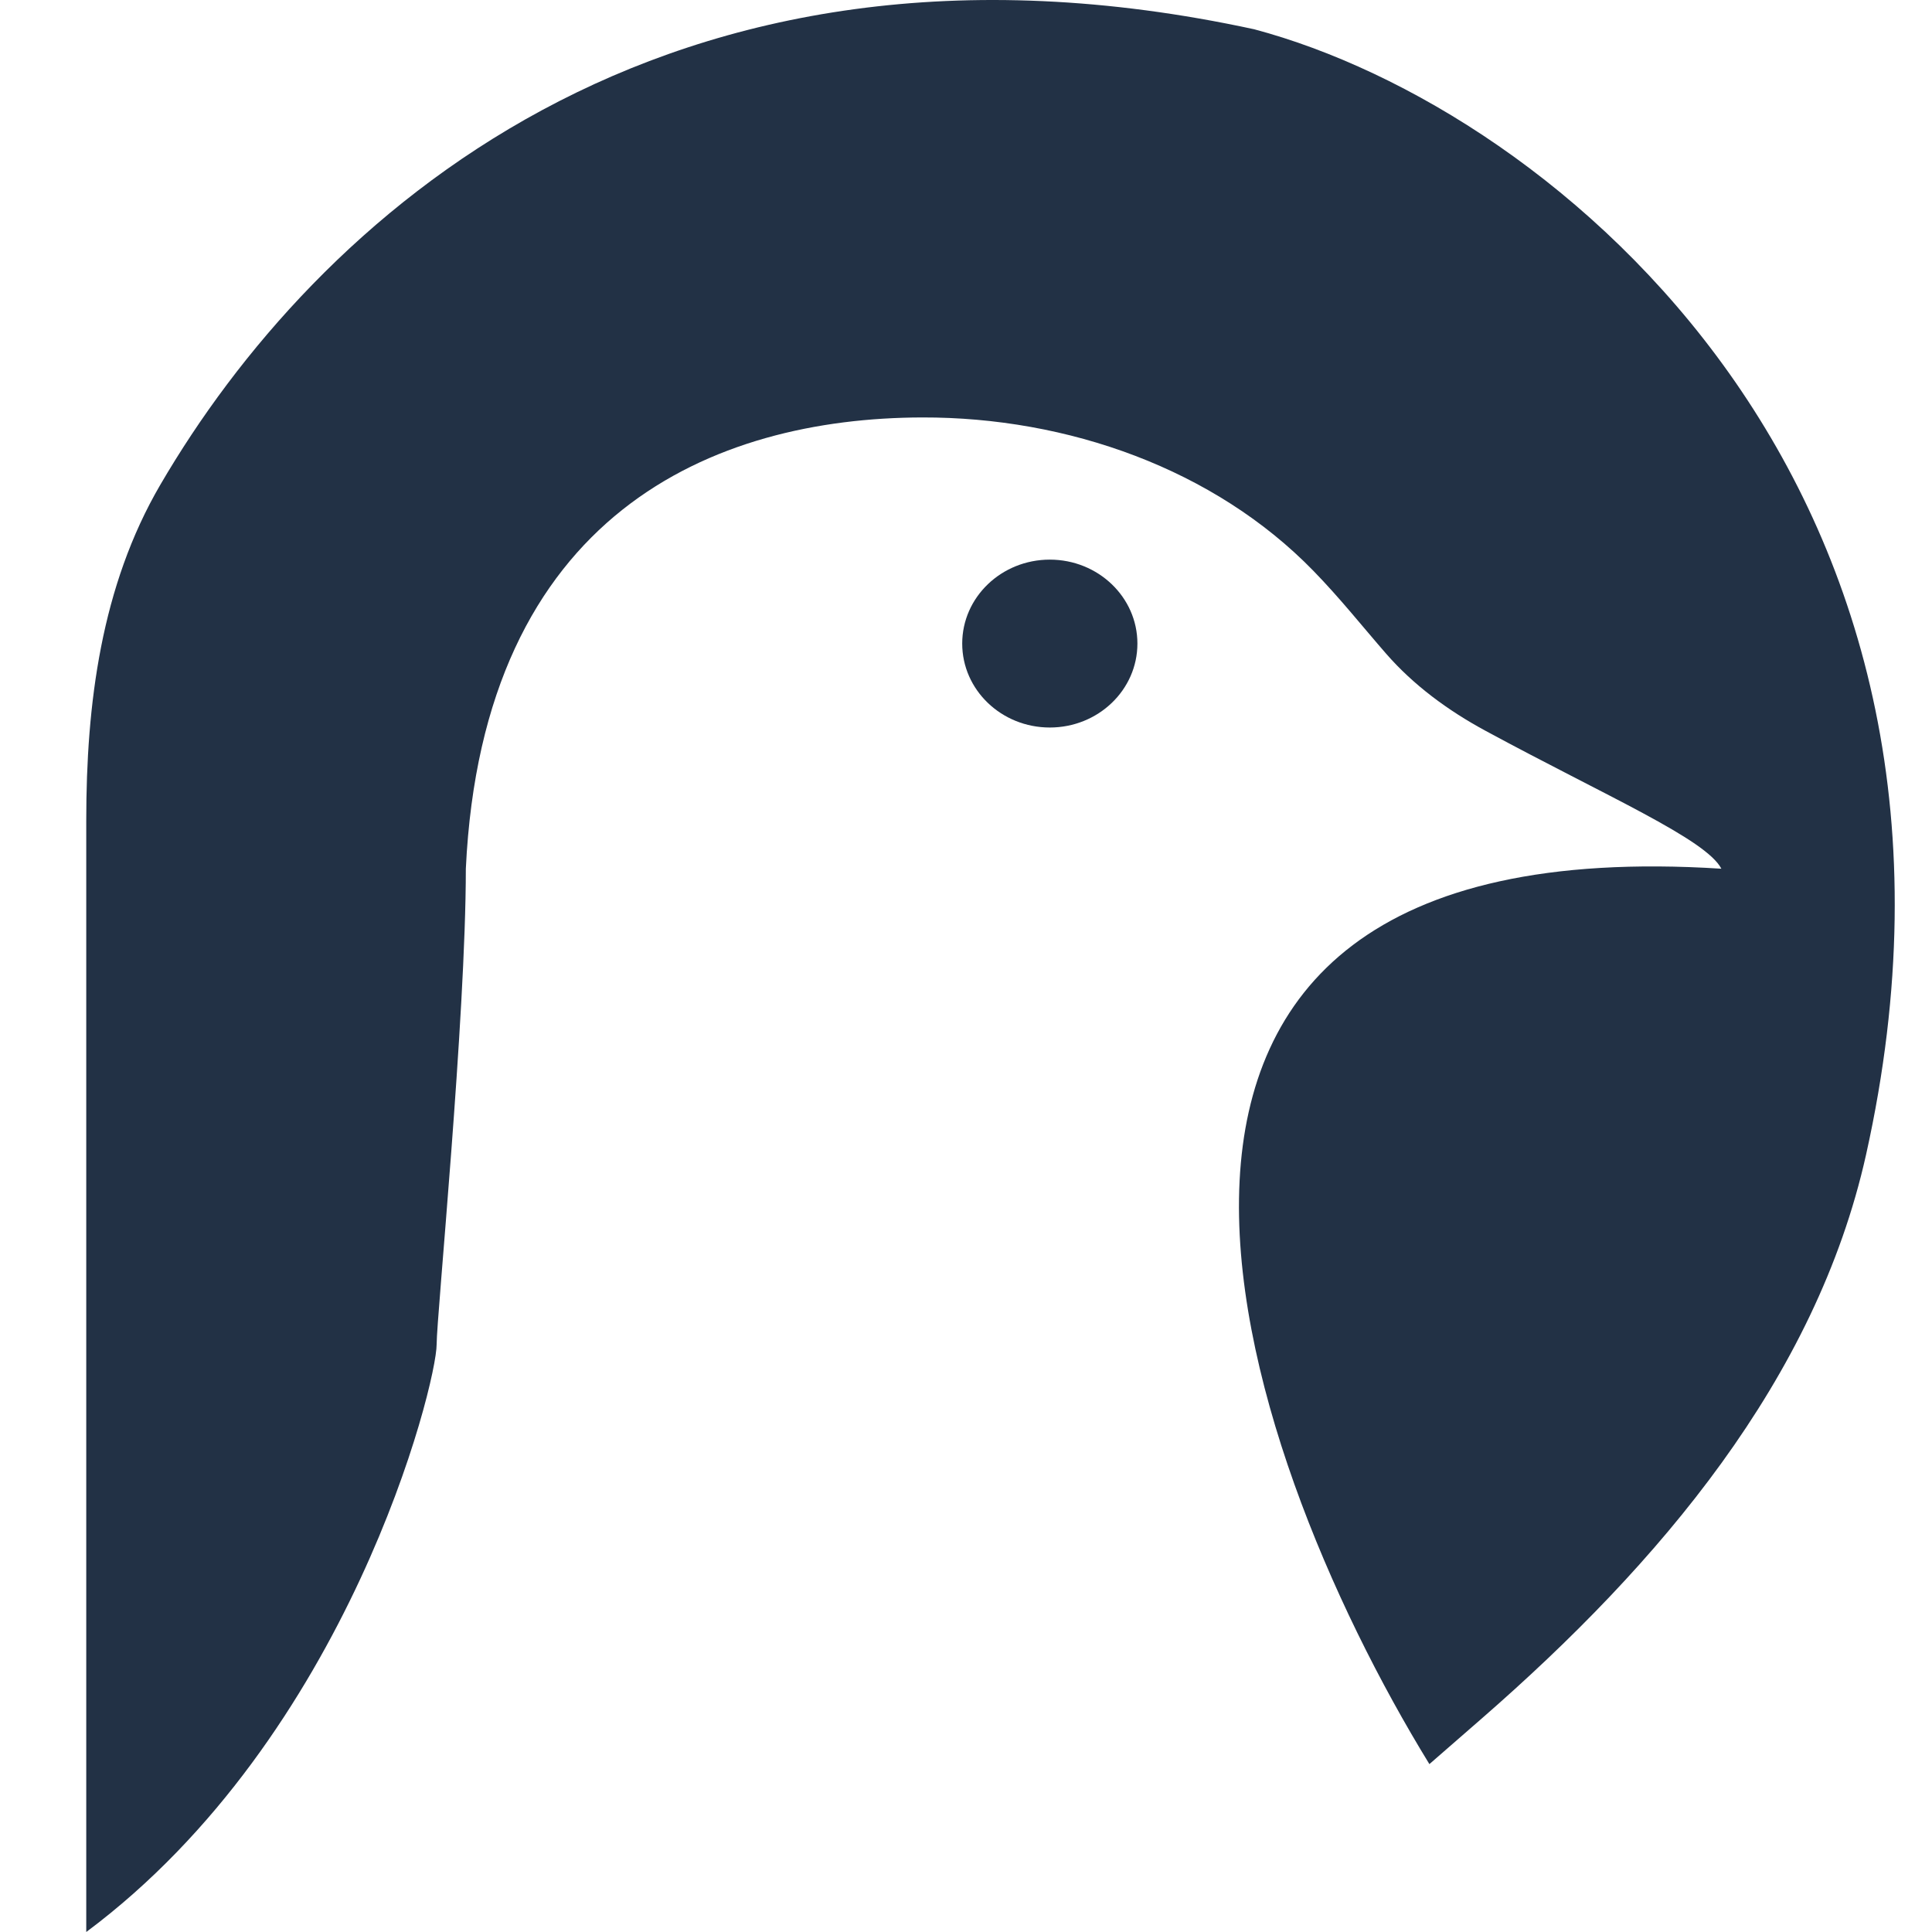
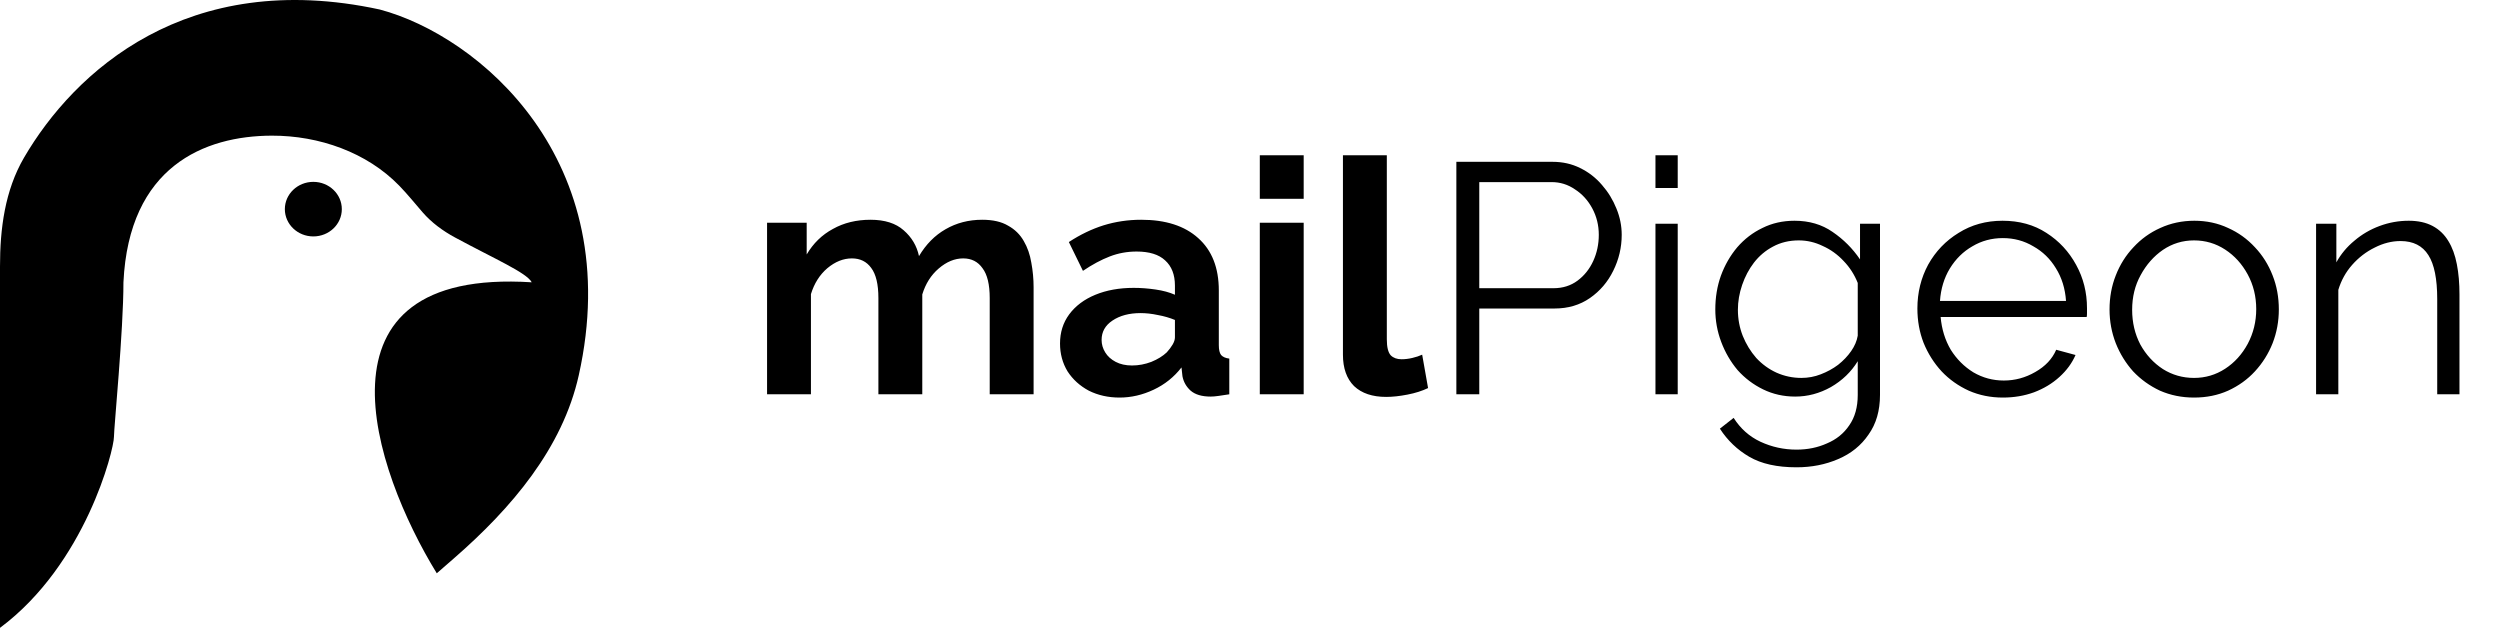
- <svg xmlns="http://www.w3.org/2000/svg" width="276" height="276" viewBox="0 0 276 276" fill="none">
-   <path d="M12.322 117.189V276C49.863 248.019 62.377 197.709 62.377 192.056C62.377 188.059 66.548 145.421 66.548 124.102C68.961 73.24 102.04 59.706 131.742 59.635C152.528 59.585 173.476 66.994 187.647 81.567C191.464 85.492 194.57 89.427 198.001 93.365C201.935 97.881 206.846 101.493 212.192 104.386C229.559 113.787 243.7 119.864 245.911 124.102C145.802 117.706 176.391 206.713 204.199 252.016L211.695 245.485C237.018 223.425 259.435 197.026 266.58 164.953C287.693 70.169 222.495 15.714 179.172 4.182C94.354 -14.172 44.869 31.61 22.899 69.258C14.44 83.754 12.322 100.58 12.322 117.189Z" fill="#223145" />
-   <path d="M162.487 91.939C162.487 98.561 156.884 103.931 149.973 103.931C143.062 103.931 137.459 98.561 137.459 91.939C137.459 85.316 143.062 79.947 149.973 79.947C156.884 79.947 162.487 85.316 162.487 91.939Z" fill="#223145" />
+ <svg xmlns="http://www.w3.org/2000/svg" width="114" height="29" viewBox="0 0 114 29" fill="none">
+   <path d="M47.132 17.98H45.131V13.59C45.131 12.973 45.022 12.52 44.803 12.231C44.594 11.932 44.3 11.783 43.922 11.783C43.534 11.783 43.16 11.938 42.802 12.246C42.454 12.545 42.205 12.938 42.056 13.426V17.98H40.055V13.59C40.055 12.963 39.945 12.505 39.726 12.216C39.517 11.928 39.224 11.783 38.846 11.783C38.457 11.783 38.084 11.932 37.726 12.231C37.377 12.53 37.129 12.923 36.979 13.411V17.98H34.978V10.156H36.785V11.604C37.084 11.096 37.482 10.708 37.98 10.44C38.477 10.161 39.05 10.021 39.697 10.021C40.344 10.021 40.846 10.181 41.205 10.499C41.573 10.818 41.807 11.211 41.906 11.679C42.225 11.141 42.628 10.733 43.116 10.454C43.613 10.166 44.171 10.021 44.788 10.021C45.276 10.021 45.669 10.111 45.968 10.29C46.276 10.459 46.515 10.693 46.684 10.992C46.853 11.281 46.968 11.609 47.028 11.977C47.097 12.346 47.132 12.719 47.132 13.097V17.98ZM48.337 15.665C48.337 15.158 48.476 14.715 48.755 14.336C49.043 13.948 49.441 13.65 49.949 13.441C50.457 13.232 51.039 13.127 51.696 13.127C52.024 13.127 52.358 13.152 52.696 13.202C53.035 13.251 53.328 13.331 53.577 13.441V13.023C53.577 12.525 53.428 12.142 53.129 11.873C52.841 11.604 52.408 11.47 51.83 11.47C51.402 11.47 50.994 11.544 50.606 11.694C50.218 11.843 49.81 12.062 49.382 12.351L48.74 11.037C49.257 10.698 49.785 10.444 50.322 10.275C50.87 10.106 51.442 10.021 52.039 10.021C53.154 10.021 54.02 10.3 54.637 10.857C55.264 11.415 55.578 12.211 55.578 13.246V15.74C55.578 15.949 55.613 16.098 55.682 16.188C55.762 16.277 55.886 16.332 56.056 16.352V17.98C55.877 18.009 55.712 18.034 55.563 18.054C55.424 18.074 55.304 18.084 55.205 18.084C54.806 18.084 54.503 17.994 54.294 17.815C54.095 17.636 53.97 17.417 53.92 17.158L53.876 16.755C53.537 17.193 53.114 17.532 52.607 17.77C52.099 18.009 51.581 18.129 51.054 18.129C50.536 18.129 50.068 18.024 49.65 17.815C49.242 17.596 48.919 17.303 48.68 16.934C48.451 16.556 48.337 16.133 48.337 15.665ZM53.204 16.068C53.313 15.949 53.403 15.829 53.473 15.71C53.542 15.591 53.577 15.481 53.577 15.382V14.59C53.338 14.491 53.079 14.416 52.801 14.366C52.522 14.306 52.258 14.277 52.009 14.277C51.492 14.277 51.064 14.391 50.725 14.62C50.397 14.839 50.233 15.133 50.233 15.501C50.233 15.7 50.287 15.889 50.397 16.068C50.506 16.247 50.666 16.392 50.875 16.501C51.084 16.611 51.333 16.666 51.621 16.666C51.92 16.666 52.214 16.611 52.502 16.501C52.791 16.382 53.025 16.238 53.204 16.068ZM57.447 17.98V10.156H59.448V17.98H57.447ZM57.447 9.066V7.08H59.448V9.066H57.447ZM61.238 7.08H63.239V15.471C63.239 15.829 63.299 16.073 63.418 16.203C63.538 16.322 63.702 16.382 63.911 16.382C64.07 16.382 64.234 16.362 64.403 16.322C64.573 16.282 64.722 16.233 64.851 16.173L65.12 17.696C64.851 17.825 64.538 17.925 64.18 17.994C63.821 18.064 63.498 18.099 63.209 18.099C62.582 18.099 62.094 17.935 61.746 17.606C61.407 17.268 61.238 16.79 61.238 16.173V7.08ZM66.41 17.98V7.379H70.799C71.257 7.379 71.675 7.473 72.054 7.662C72.442 7.851 72.775 8.11 73.054 8.439C73.333 8.757 73.552 9.116 73.711 9.514C73.87 9.902 73.95 10.3 73.95 10.708C73.95 11.286 73.82 11.833 73.562 12.351C73.313 12.858 72.96 13.271 72.502 13.59C72.044 13.908 71.506 14.068 70.889 14.068H67.455V17.98H66.41ZM67.455 13.142H70.844C71.262 13.142 71.626 13.027 71.934 12.799C72.243 12.57 72.482 12.271 72.651 11.903C72.82 11.534 72.905 11.136 72.905 10.708C72.905 10.27 72.805 9.867 72.606 9.499C72.407 9.131 72.143 8.842 71.815 8.633C71.496 8.414 71.143 8.304 70.755 8.304H67.455V13.142ZM75.489 17.98V10.201H76.504V17.98H75.489ZM75.489 8.573V7.08H76.504V8.573H75.489ZM81.861 18.084C81.333 18.084 80.846 17.974 80.398 17.756C79.95 17.537 79.561 17.243 79.233 16.875C78.915 16.496 78.666 16.068 78.487 15.591C78.307 15.113 78.218 14.62 78.218 14.112C78.218 13.565 78.302 13.052 78.472 12.575C78.651 12.087 78.9 11.654 79.218 11.276C79.547 10.897 79.93 10.604 80.368 10.395C80.806 10.176 81.293 10.066 81.831 10.066C82.498 10.066 83.075 10.235 83.563 10.574C84.061 10.912 84.479 11.33 84.817 11.828V10.201H85.728V18.009C85.728 18.726 85.554 19.328 85.205 19.816C84.867 20.314 84.404 20.687 83.817 20.936C83.239 21.185 82.607 21.309 81.921 21.309C81.035 21.309 80.318 21.15 79.77 20.831C79.223 20.513 78.775 20.085 78.427 19.547L79.054 19.055C79.362 19.542 79.77 19.906 80.278 20.144C80.796 20.383 81.343 20.503 81.921 20.503C82.428 20.503 82.891 20.408 83.309 20.219C83.737 20.04 84.076 19.766 84.324 19.398C84.583 19.03 84.713 18.567 84.713 18.009V16.471C84.414 16.959 84.006 17.352 83.488 17.651C82.971 17.94 82.428 18.084 81.861 18.084ZM82.144 17.233C82.453 17.233 82.747 17.178 83.025 17.069C83.314 16.959 83.578 16.815 83.817 16.636C84.056 16.447 84.255 16.238 84.414 16.009C84.573 15.78 84.673 15.546 84.713 15.307V12.903C84.563 12.525 84.349 12.191 84.071 11.903C83.792 11.604 83.473 11.375 83.115 11.216C82.767 11.047 82.403 10.962 82.025 10.962C81.587 10.962 81.194 11.057 80.846 11.246C80.507 11.425 80.219 11.669 79.98 11.977C79.751 12.276 79.572 12.614 79.442 12.993C79.313 13.371 79.248 13.749 79.248 14.127C79.248 14.545 79.323 14.944 79.472 15.322C79.621 15.69 79.825 16.024 80.084 16.322C80.353 16.611 80.661 16.835 81.01 16.994C81.368 17.153 81.746 17.233 82.144 17.233ZM91.329 18.129C90.772 18.129 90.254 18.024 89.777 17.815C89.299 17.596 88.886 17.303 88.537 16.934C88.189 16.556 87.915 16.123 87.716 15.635C87.527 15.148 87.433 14.625 87.433 14.068C87.433 13.341 87.597 12.674 87.925 12.067C88.264 11.46 88.727 10.977 89.314 10.619C89.901 10.25 90.568 10.066 91.314 10.066C92.081 10.066 92.748 10.25 93.315 10.619C93.892 10.987 94.345 11.475 94.674 12.082C95.002 12.679 95.167 13.336 95.167 14.053C95.167 14.132 95.167 14.212 95.167 14.292C95.167 14.361 95.162 14.416 95.152 14.456H88.493C88.542 15.013 88.697 15.511 88.955 15.949C89.224 16.377 89.567 16.72 89.986 16.979C90.414 17.228 90.876 17.352 91.374 17.352C91.882 17.352 92.36 17.223 92.808 16.964C93.265 16.705 93.584 16.367 93.763 15.949L94.644 16.188C94.485 16.556 94.241 16.89 93.912 17.188C93.584 17.487 93.196 17.721 92.748 17.89C92.31 18.049 91.837 18.129 91.329 18.129ZM88.463 13.724H94.211C94.171 13.157 94.017 12.659 93.748 12.231C93.489 11.803 93.146 11.47 92.718 11.231C92.3 10.982 91.837 10.857 91.329 10.857C90.822 10.857 90.359 10.982 89.941 11.231C89.523 11.47 89.179 11.808 88.911 12.246C88.652 12.674 88.502 13.167 88.463 13.724ZM100.048 18.129C99.49 18.129 98.973 18.024 98.495 17.815C98.027 17.596 97.619 17.303 97.27 16.934C96.932 16.556 96.668 16.128 96.479 15.65C96.29 15.163 96.195 14.65 96.195 14.112C96.195 13.555 96.29 13.037 96.479 12.56C96.668 12.072 96.937 11.644 97.285 11.276C97.634 10.897 98.042 10.604 98.51 10.395C98.988 10.176 99.505 10.066 100.063 10.066C100.62 10.066 101.133 10.176 101.6 10.395C102.068 10.604 102.476 10.897 102.825 11.276C103.173 11.644 103.442 12.072 103.631 12.56C103.82 13.037 103.915 13.555 103.915 14.112C103.915 14.65 103.82 15.163 103.631 15.65C103.442 16.128 103.173 16.556 102.825 16.934C102.486 17.303 102.078 17.596 101.6 17.815C101.133 18.024 100.615 18.129 100.048 18.129ZM97.226 14.127C97.226 14.705 97.35 15.232 97.599 15.71C97.858 16.178 98.201 16.551 98.629 16.83C99.057 17.099 99.53 17.233 100.048 17.233C100.565 17.233 101.038 17.094 101.466 16.815C101.894 16.536 102.237 16.158 102.496 15.68C102.755 15.192 102.884 14.665 102.884 14.098C102.884 13.52 102.755 12.993 102.496 12.515C102.237 12.037 101.894 11.659 101.466 11.38C101.038 11.101 100.565 10.962 100.048 10.962C99.53 10.962 99.057 11.106 98.629 11.395C98.211 11.684 97.873 12.067 97.614 12.545C97.355 13.012 97.226 13.54 97.226 14.127ZM112.152 17.98H111.137V13.635C111.137 12.719 111.003 12.052 110.734 11.634C110.465 11.206 110.042 10.992 109.465 10.992C109.067 10.992 108.674 11.091 108.285 11.29C107.897 11.48 107.554 11.743 107.255 12.082C106.966 12.41 106.757 12.789 106.628 13.217V17.98H105.613V10.201H106.538V11.962C106.747 11.584 107.021 11.256 107.36 10.977C107.698 10.688 108.081 10.464 108.509 10.305C108.937 10.146 109.38 10.066 109.838 10.066C110.266 10.066 110.629 10.146 110.928 10.305C111.227 10.464 111.466 10.693 111.645 10.992C111.824 11.281 111.953 11.634 112.033 12.052C112.113 12.46 112.152 12.918 112.152 13.426V17.98Z" fill="black" />
+   <path d="M0 12.156V28.63C3.897 25.727 5.196 20.509 5.196 19.922C5.196 19.508 5.629 15.085 5.629 12.873C5.879 7.597 9.313 6.193 12.396 6.186C14.554 6.181 16.728 6.949 18.199 8.461C18.595 8.868 18.918 9.276 19.274 9.685C19.682 10.153 20.192 10.528 20.747 10.828C22.549 11.803 24.017 12.434 24.247 12.873C13.855 12.21 17.031 21.442 19.917 26.142L20.695 25.464C23.324 23.176 25.651 20.438 26.392 17.111C28.584 7.279 21.816 1.63 17.319 0.434C8.515 -1.47 3.378 3.279 1.098 7.184C0.22 8.688 0 10.433 0 12.156Z" fill="black" />
+   <path d="M15.587 9.537C15.587 10.224 15.006 10.781 14.288 10.781C13.571 10.781 12.989 10.224 12.989 9.537C12.989 8.85 13.571 8.293 14.288 8.293C15.006 8.293 15.587 8.85 15.587 9.537Z" fill="black" />
</svg>
